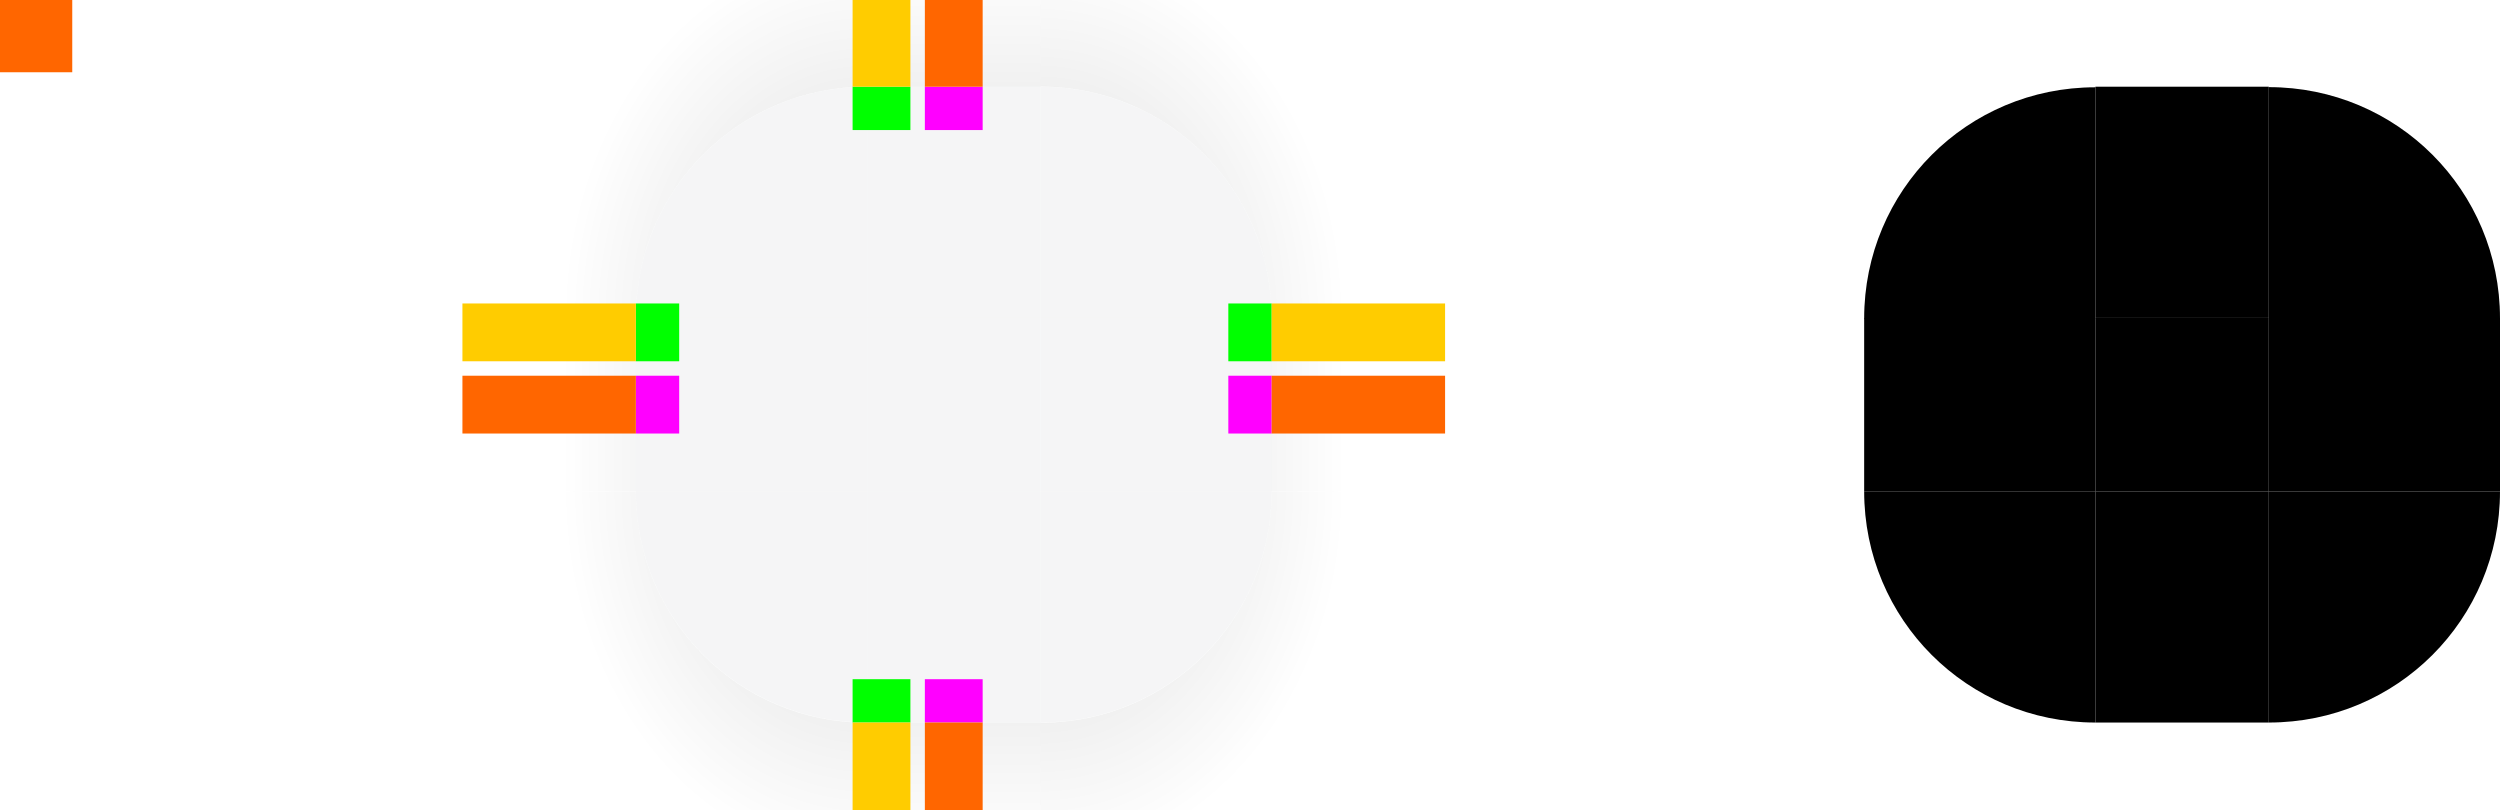
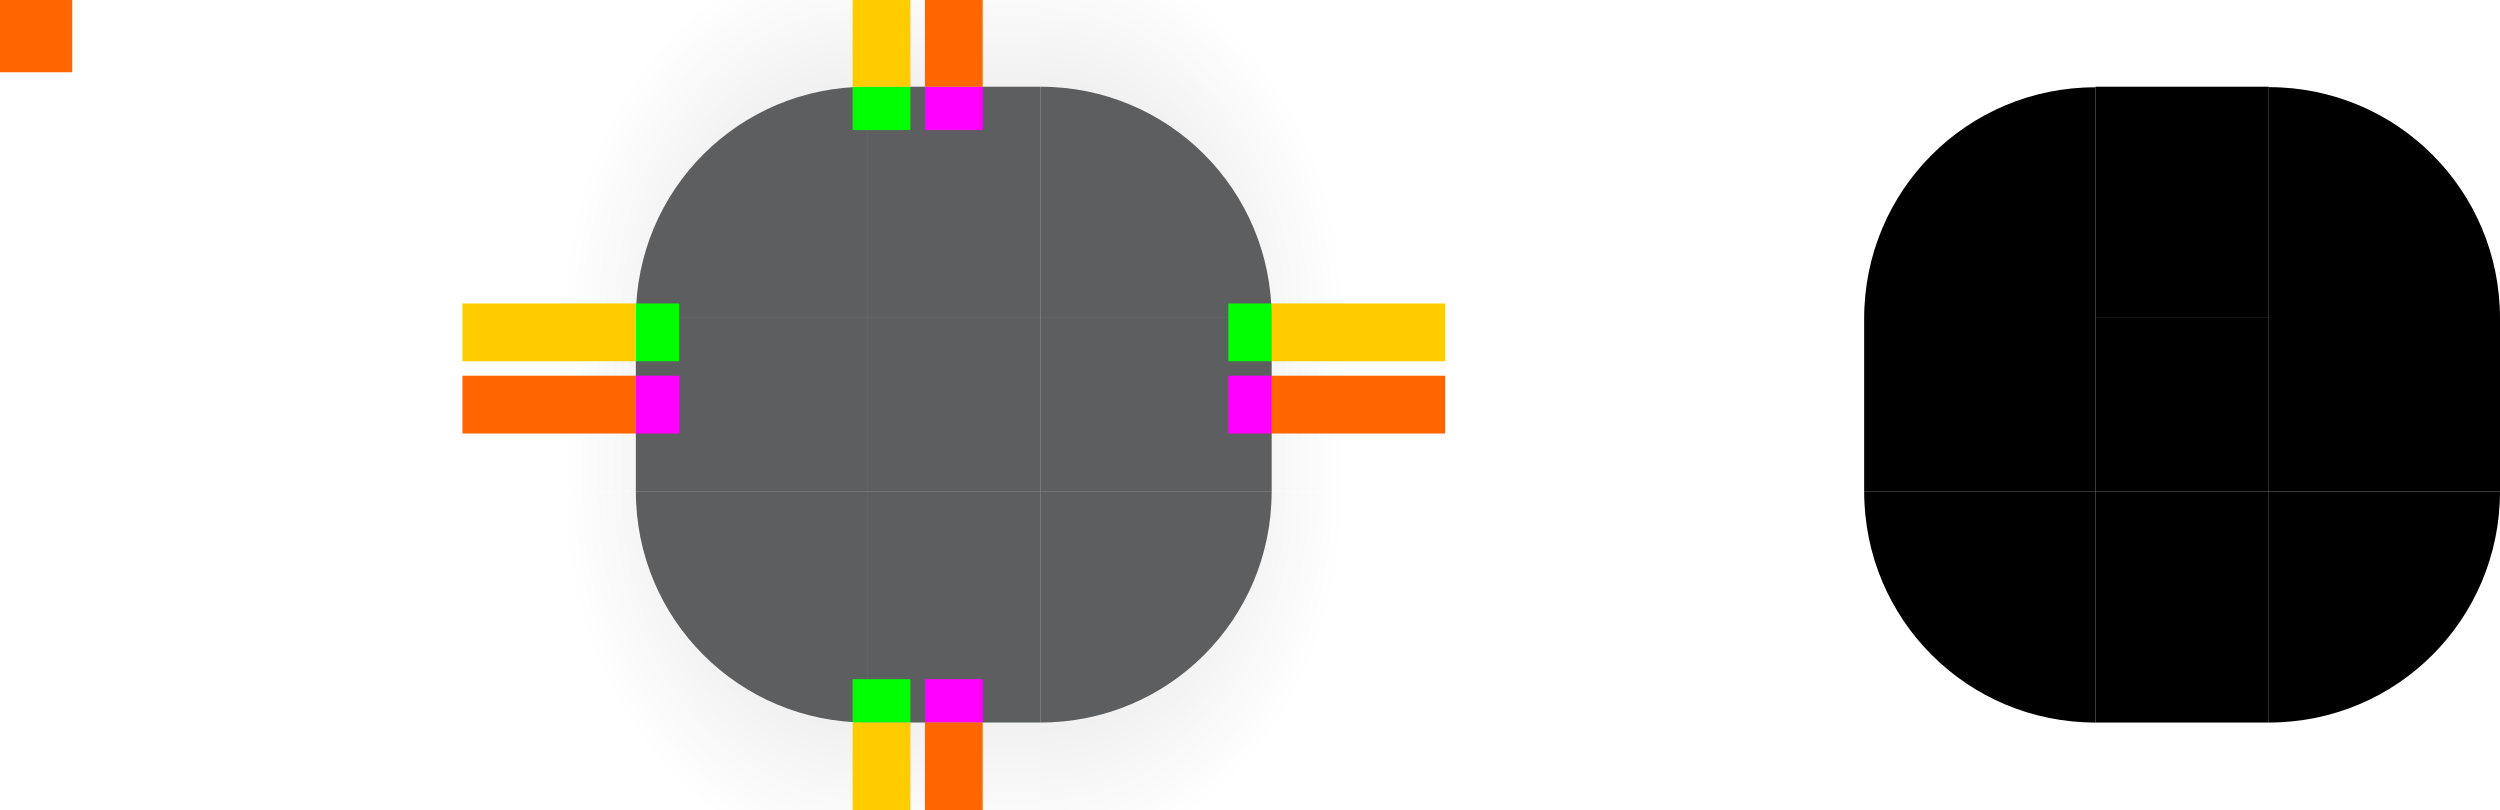
<svg xmlns="http://www.w3.org/2000/svg" xmlns:xlink="http://www.w3.org/1999/xlink" width="173" height="56" version="1.1" viewBox="0 0 173 56" id="svg118">
  <defs id="defs16">
    <style id="current-color-scheme" type="text/css">.ColorScheme-Text {
        color:#31363b;
        stop-color:#31363b;
      }
      .ColorScheme-Background {
        color:#eff0f1;
        stop-color:#eff0f1;
      }
      .ColorScheme-Highlight {
        color:#3281ea;
        stop-color:#3281ea;
      }
      .ColorScheme-ViewText {
        color:#31363b;
        stop-color:#31363b;
      }
      .ColorScheme-ViewBackground {
        color:#fcfcfc;
        stop-color:#fcfcfc;
      }
      .ColorScheme-ViewHover {
        color:#93cee9;
        stop-color:#93cee9;
      }
      .ColorScheme-ViewFocus{
        color:#3281ea;
        stop-color:#3281ea;
      }
      .ColorScheme-ButtonText {
        color:#31363b;
        stop-color:#31363b;
      }
      .ColorScheme-ButtonBackground {
        color:#eff0f1;
        stop-color:#eff0f1;
      }
      .ColorScheme-ButtonHover {
        color:#93cee9;
        stop-color:#93cee9;
      }
      .ColorScheme-ButtonFocus{
        color:#3281ea;
        stop-color:#3281ea;
      }</style>
    <linearGradient id="linearGradient4270">
      <stop stop-opacity=".667" offset="0" id="stop3" />
      <stop stop-opacity="0" offset="1" id="stop5" />
    </linearGradient>
    <radialGradient id="radialGradient1031" cx="77" cy="12" r="6" gradientTransform="matrix(2.1609e-5 4.2778 -3.5 1.768e-5 114 -295.39)" gradientUnits="userSpaceOnUse" xlink:href="#linearGradient4270" />
    <radialGradient id="radialGradient1025" cx="77" cy="12" r="6" gradientTransform="matrix(-2.1609e-5 4.2778 3.5 1.768e-5 18.002 -295.39)" gradientUnits="userSpaceOnUse" xlink:href="#linearGradient4270" />
    <radialGradient id="radialGradient1019" cx="77" cy="12" r="6" gradientTransform="matrix(2.1609e-5 -4.2778 -3.5 -1.768e-5 114 351.39)" gradientUnits="userSpaceOnUse" xlink:href="#linearGradient4270" />
    <linearGradient id="linearGradient4950" x1="49" x2="59.5" y1="932.36" y2="932.36" gradientTransform="matrix(.85714 0 0 1 8.9999 0)" gradientUnits="userSpaceOnUse" xlink:href="#linearGradient4270" />
    <linearGradient id="linearGradient4948" x1="-21" x2="-10.5" y1="932.36" y2="932.36" gradientTransform="matrix(.85714 0 0 1 -1 0)" gradientUnits="userSpaceOnUse" xlink:href="#linearGradient4270" />
    <linearGradient id="linearGradient4934" x1="946.36" x2="958.86" y1="-35" y2="-35" gradientTransform="matrix(.85714 0 0 1 137.2 0)" gradientUnits="userSpaceOnUse" xlink:href="#linearGradient4270" />
    <radialGradient id="radialGradient994" cx="77" cy="12" r="6" gradientTransform="matrix(-2.1609e-5 -4.2778 3.5 -1.768e-5 18.002 351.39)" gradientUnits="userSpaceOnUse" xlink:href="#linearGradient4270" />
    <linearGradient id="linearGradient4920" x1="-918.36" x2="-905.86" y1="-35" y2="-35" gradientTransform="matrix(1.2857 0 0 1 264.4 0)" gradientUnits="userSpaceOnUse" xlink:href="#linearGradient4270" />
  </defs>
  <g id="shadow-topleft" transform="matrix(1.1667 0 0 1.1667 64.667 -1086.8)" opacity=".25">
    <path transform="matrix(.85715 0 0 .85715 -55.429 931.51)" d="m32-6v28h12c0-8.864 7.136-16 16-16v-12h-28z" fill="url(#radialGradient994)" fill-rule="evenodd" opacity=".9" id="path18" />
  </g>
  <g id="shadow-topright" transform="matrix(-1.1667 0 0 1.1667 67.333 -1086.8)" opacity=".25">
    <path transform="matrix(-.85714 0 0 .85714 57.714 931.51)" d="m72-6v12c8.864 0 16 7.136 16 16h12v-28h-28z" fill="url(#radialGradient1019)" fill-rule="evenodd" opacity=".9" id="path21" />
  </g>
  <g id="shadow-bottomright" transform="matrix(-1.1667 0 0 -1.1667 67.333 1142.8)" opacity=".25">
    <path transform="matrix(-.85714 0 0 -.85714 57.714 979.5)" d="m88 34c0 8.864-7.136 16-16 16v12h28v-28h-12z" fill="url(#radialGradient1031)" fill-rule="evenodd" opacity=".9" id="path24" />
  </g>
  <g id="shadow-bottomleft" transform="matrix(1.1667 0 0 -1.1667 64.667 1142.8)" opacity=".25">
    <path transform="matrix(.85714 0 0 -.85714 -55.429 979.5)" d="m32 34v28h28v-12c-8.864 0-16-7.136-16-16h-12z" fill="url(#radialGradient1025)" fill-rule="evenodd" opacity=".9" id="path27" />
  </g>
  <rect id="hint-tile-center" y="-1.4648e-5" width="5" height="5" fill="#f60" />
  <g id="top" transform="matrix(0.375,0,0,2.6667,52.875,-2421.657)">
-     <rect class="ColorScheme-Background" transform="matrix(0,-1,-1,0,0,0)" x="-916.36" y="-51" width="6" height="32" id="rect31" style="fill:currentColor;opacity:0.65" />
+     <rect class="ColorScheme-Background" transform="matrix(0,-1,-1,0,0,0)" x="-916.36" y="-51" width="6" height="32" id="rect31" style="fill:#05070a;opacity:0.65" />
  </g>
  <g id="topleft" transform="matrix(1.3333,0,0,1.3333,26.6675,-1207.783)">
-     <path class="ColorScheme-Background" d="m 25,910.36 c -6.648,0 -12,5.352 -12,12 h 12 v -10 z" id="path34" style="fill:currentColor;opacity:0.65" />
+     <path d="m 25,910.36 c -6.648,0 -12,5.352 -12,12 h 12 v -10 z" id="path34" style="fill:#05070a;opacity:0.65" />
  </g>
  <g id="topright" transform="matrix(1.3333,0,0,1.3333,12.0015,-1207.783)">
-     <path class="ColorScheme-Background" d="m 45,910.36 v 12 h 12 c 0,-6.648 -5.352,-12 -12,-12 z" id="path37" style="fill:currentColor;opacity:0.65" />
+     <path d="m 45,910.36 v 12 h 12 c 0,-6.648 -5.352,-12 -12,-12 z" id="path37" style="fill:#05070a;opacity:0.65" />
  </g>
  <g id="bottom" transform="matrix(0.375,0,0,2.6667,52.875,-2494.992)">
-     <rect class="ColorScheme-Background" transform="rotate(90)" x="948.36" y="-51" width="6" height="32" id="rect40" style="fill:currentColor;opacity:0.65" />
+     <rect class="ColorScheme-Background" transform="rotate(90)" x="948.36" y="-51" width="6" height="32" id="rect40" style="fill:#05070a;opacity:0.65" />
  </g>
  <g id="bottomleft" transform="matrix(1.3333,0,0,1.3333,26.6675,-1222.448)">
-     <path class="ColorScheme-Background" d="m 13,942.36 c 0,6.648 5.352,12 12,12 v -12 H 15 Z" id="path43" style="fill:currentColor;opacity:0.65" />
+     <path d="m 13,942.36 c 0,6.648 5.352,12 12,12 v -12 H 15 Z" id="path43" style="fill:#05070a;opacity:0.65" />
  </g>
  <g id="bottomright" transform="matrix(1.3333,0,0,1.3333,12.0015,-1222.448)">
-     <path class="ColorScheme-Background" d="m 45,942.36 v 12 c 6.648,0 12,-5.352 12,-12 H 47 Z" id="path46" style="fill:currentColor;opacity:0.65" />
+     <path d="m 45,942.36 v 12 c 6.648,0 12,-5.352 12,-12 H 47 Z" id="path46" style="fill:#05070a;opacity:0.65" />
  </g>
  <g id="left" transform="matrix(2.6667,0,0,0.375,9.3327,-321.635)">
-     <rect class="ColorScheme-Background" transform="scale(-1,1)" x="-19" y="916.36" width="6" height="32" id="rect49" style="fill:currentColor;opacity:0.65" />
+     <rect class="ColorScheme-Background" transform="scale(-1,1)" x="-19" y="916.36" width="6" height="32" id="rect49" style="fill:#05070a;opacity:0.65" />
  </g>
  <g id="right" transform="matrix(2.6667,0,0,0.375,-64.0017,-321.635)">
-     <rect class="ColorScheme-Background" x="51" y="916.36" width="6" height="32" id="rect52" style="fill:currentColor;opacity:0.65" />
+     <rect class="ColorScheme-Background" x="51" y="916.36" width="6" height="32" id="rect52" style="fill:#05070a;opacity:0.65" />
  </g>
-   <rect id="center" class="ColorScheme-Background" x="60" y="22" width="12" height="12" style="fill:currentColor;opacity:0.65" />
+   <rect id="center" class="ColorScheme-Background" x="60" y="22" width="12" height="12" style="fill:#05070a;opacity:0.65" />
  <rect id="hint-top-margin" x="64" y="6" width="4" height="3" fill="#ff00ff" />
  <rect id="hint-bottom-margin" x="64" y="47" width="4" height="3" fill="#f0f" />
  <rect id="hint-right-margin" transform="rotate(90)" x="26" y="-88" width="4" height="3" fill="#f0f" />
  <rect id="hint-left-margin" transform="rotate(90)" x="26" y="-47" width="4" height="3" fill="#f0f" />
  <g id="shadow-top" transform="matrix(.375 0 0 1.5556 52.875 -1403.5)" opacity=".25">
    <rect transform="matrix(0,-1,-1,0,0,0)" x="-916.36" y="-51" width="6" height="32" fill="none" opacity="1" id="rect60" />
    <rect transform="matrix(0,-1,-1,0,0,0)" x="-906.08" y="-51" width="7.714" height="32" fill="url(#linearGradient4920)" opacity=".9" id="rect62" />
    <rect transform="matrix(0,-1,-1,0,0,0)" x="-911.36" y="-51" width="1" height="32" fill="none" opacity="1" id="rect64" />
  </g>
  <g id="shadow-bottom" transform="matrix(.375 0 0 2.3333 52.875 -2178.8)" opacity=".25">
    <rect transform="rotate(90)" x="948.36" y="-51" width="6" height="32" fill="none" opacity="1" id="rect67" />
    <rect transform="rotate(90)" x="955.22" y="-51" width="5.143" height="32" fill="url(#linearGradient4934)" opacity=".9" id="rect69" />
    <rect transform="rotate(90)" x="953.36" y="-51" width="1" height="32" fill="none" opacity="1" id="rect71" />
  </g>
  <g id="shadow-left" transform="matrix(2.3333 0 0 .375 15.667 -321.64)" opacity=".25">
    <rect transform="scale(-1,1)" x="-19" y="916.36" width="6" height="32" fill="none" opacity="1" id="rect74" />
    <rect transform="scale(-1,1)" x="-12.143" y="916.36" width="5.143" height="32" fill="url(#linearGradient4948)" opacity=".9" id="rect76" />
    <rect transform="scale(-1,1)" x="-14" y="916.36" width="1" height="32" fill="none" opacity="1" id="rect78" />
  </g>
  <g id="shadow-right" transform="matrix(2.3333 0 0 .375 -47 -321.64)" opacity=".25">
    <rect x="51" y="916.36" width="6" height="32" fill="none" opacity="1" id="rect81" />
    <rect x="57.857" y="916.36" width="5.143" height="32" fill="url(#linearGradient4950)" opacity=".9" id="rect83" />
    <rect x="56" y="916.36" width="1" height="32" fill="none" opacity="1" id="rect85" />
  </g>
  <rect id="shadow-hint-top-margin" x="64" y="-6" width="4" height="12" fill="#ff6600" />
  <rect id="shadow-hint-bottom-margin" x="64" y="50" width="4" height="12" fill="#f60" />
  <rect id="shadow-hint-right-margin" transform="rotate(90)" x="26" y="-100" width="4" height="12" fill="#f60" />
  <rect id="shadow-hint-left-margin" transform="rotate(90)" x="26" y="-44" width="4" height="12" fill="#f60" />
  <g id="mask-top" transform="matrix(0.375,0,0,1.333333,137.875,-1207.813)">
    <rect transform="matrix(0,-1,-1,0,0,0)" x="-922.36" y="-51" width="12" height="32" id="rect92" />
  </g>
  <g id="mask-topleft" transform="matrix(1.6,0,0,1.6,108.2,-1450.536)">
    <path d="m 23,910.36 c -5.54,0 -10,4.46 -10,10 h 10 z" id="path95" />
  </g>
  <g id="mask-topright" transform="matrix(1.875,0,0,1.875,65.125,-1700.895)">
    <path d="m 49,910.36 v 8.533 h 8.533 C 57.533,914.166 53.727,910.36 49,910.36 Z" id="path98" />
  </g>
  <g id="mask-bottom" transform="matrix(0.375,0,0,1.6,137.875,-1476.976)">
    <rect transform="rotate(90)" x="944.36" y="-51" width="10" height="32" id="rect101" />
  </g>
  <g id="mask-bottomleft" transform="matrix(1.333333,0,0,1.333333,111.6667,-1222.48)">
    <path d="m 13,942.36 c 0,6.648 5.352,12 12,12 v -12 z" id="path104" />
  </g>
  <g id="mask-bottomright" transform="matrix(1.333333,0,0,1.333333,97,-1222.48)">
    <path d="m 45,942.36 v 12 c 6.648,0 12,-5.352 12,-12 z" id="path107" />
  </g>
  <g id="mask-left" transform="matrix(1.333333,0,0,0.60001,111.6667,-531.42)">
    <rect transform="scale(-1,1)" x="-25" y="922.36" width="12" height="20" id="rect110" />
  </g>
  <g id="mask-right" transform="matrix(1.6,0,0,0.375,81.8,-321.635)">
    <rect x="47" y="916.36" width="10" height="32" id="rect113" />
  </g>
  <rect id="mask-center" x="145" y="22" width="12" height="12" />
  <rect id="shadow-center" class="ColorScheme-Background" x="60" y="80" width="12" height="12" color="#eff0f1" opacity="0" stroke-width=".375" />
  <rect style="color:#eff0f1;opacity:0.9;fill:currentColor;fill-opacity:1;stroke:none;stop-color:#eff0f1" id="thick-center" width="32" height="32" x="20" y="-62.21" class="ColorScheme-Background" />
  <rect transform="rotate(90)" style="fill:#800080;fill-opacity:1;stroke:none;stroke-width:1.155" id="thick-hint-right-margin" width="4" height="8" x="-42.21" y="-57" />
  <rect transform="rotate(90)" y="-21" x="-42.21" height="8" width="4" id="thick-hint-left-margin" style="fill:#800080;fill-opacity:1;stroke:none;stroke-width:1.155" />
  <rect y="-68.21" x="39" height="8" width="4" id="thick-hint-top-margin" style="fill:#800080;fill-opacity:1;stroke:none;stroke-width:1.155" />
  <rect style="fill:#800080;fill-opacity:1;stroke:none;stroke-width:1.155" id="thick-hint-bottom-margin" width="4" height="8" x="40" y="-32.21" />
  <rect y="6" x="59" height="3" width="4" id="hint-top-inset" style="fill:#00ff00;fill-opacity:1;stroke:none;stroke-width:0.707" />
  <rect style="fill:#ffcc00;fill-opacity:1;stroke:none;stroke-width:1.414" id="shadow-hint-top-inset" width="4" height="12" x="59" y="-6" />
  <rect transform="rotate(90)" style="fill:#00ff00;fill-opacity:1;stroke:none;stroke-width:0.707" id="hint-right-inset" width="4" height="3" x="21" y="-88" />
  <rect y="-100" x="21" height="12" width="4" id="shadow-hint-right-inset" style="fill:#ffcc00;fill-opacity:1;stroke:none;stroke-width:1.414" transform="rotate(90)" />
  <rect transform="rotate(90)" y="-47" x="21" height="3" width="4" id="hint-left-inset" style="fill:#00ff00;fill-opacity:1;stroke:none;stroke-width:0.707" />
  <rect style="fill:#ffcc00;fill-opacity:1;stroke:none;stroke-width:1.414" id="shadow-hint-left-inset" width="4" height="12" x="21" y="-44" transform="rotate(90)" />
  <rect style="fill:#00ff00;fill-opacity:1;stroke:none;stroke-width:0.707" id="hint-bottom-inset" width="4" height="3" x="59" y="47" />
  <rect y="50" x="59" height="12" width="4" id="shadow-hint-bottom-inset" style="fill:#ffcc00;fill-opacity:1;stroke:none;stroke-width:1.414" />
</svg>
